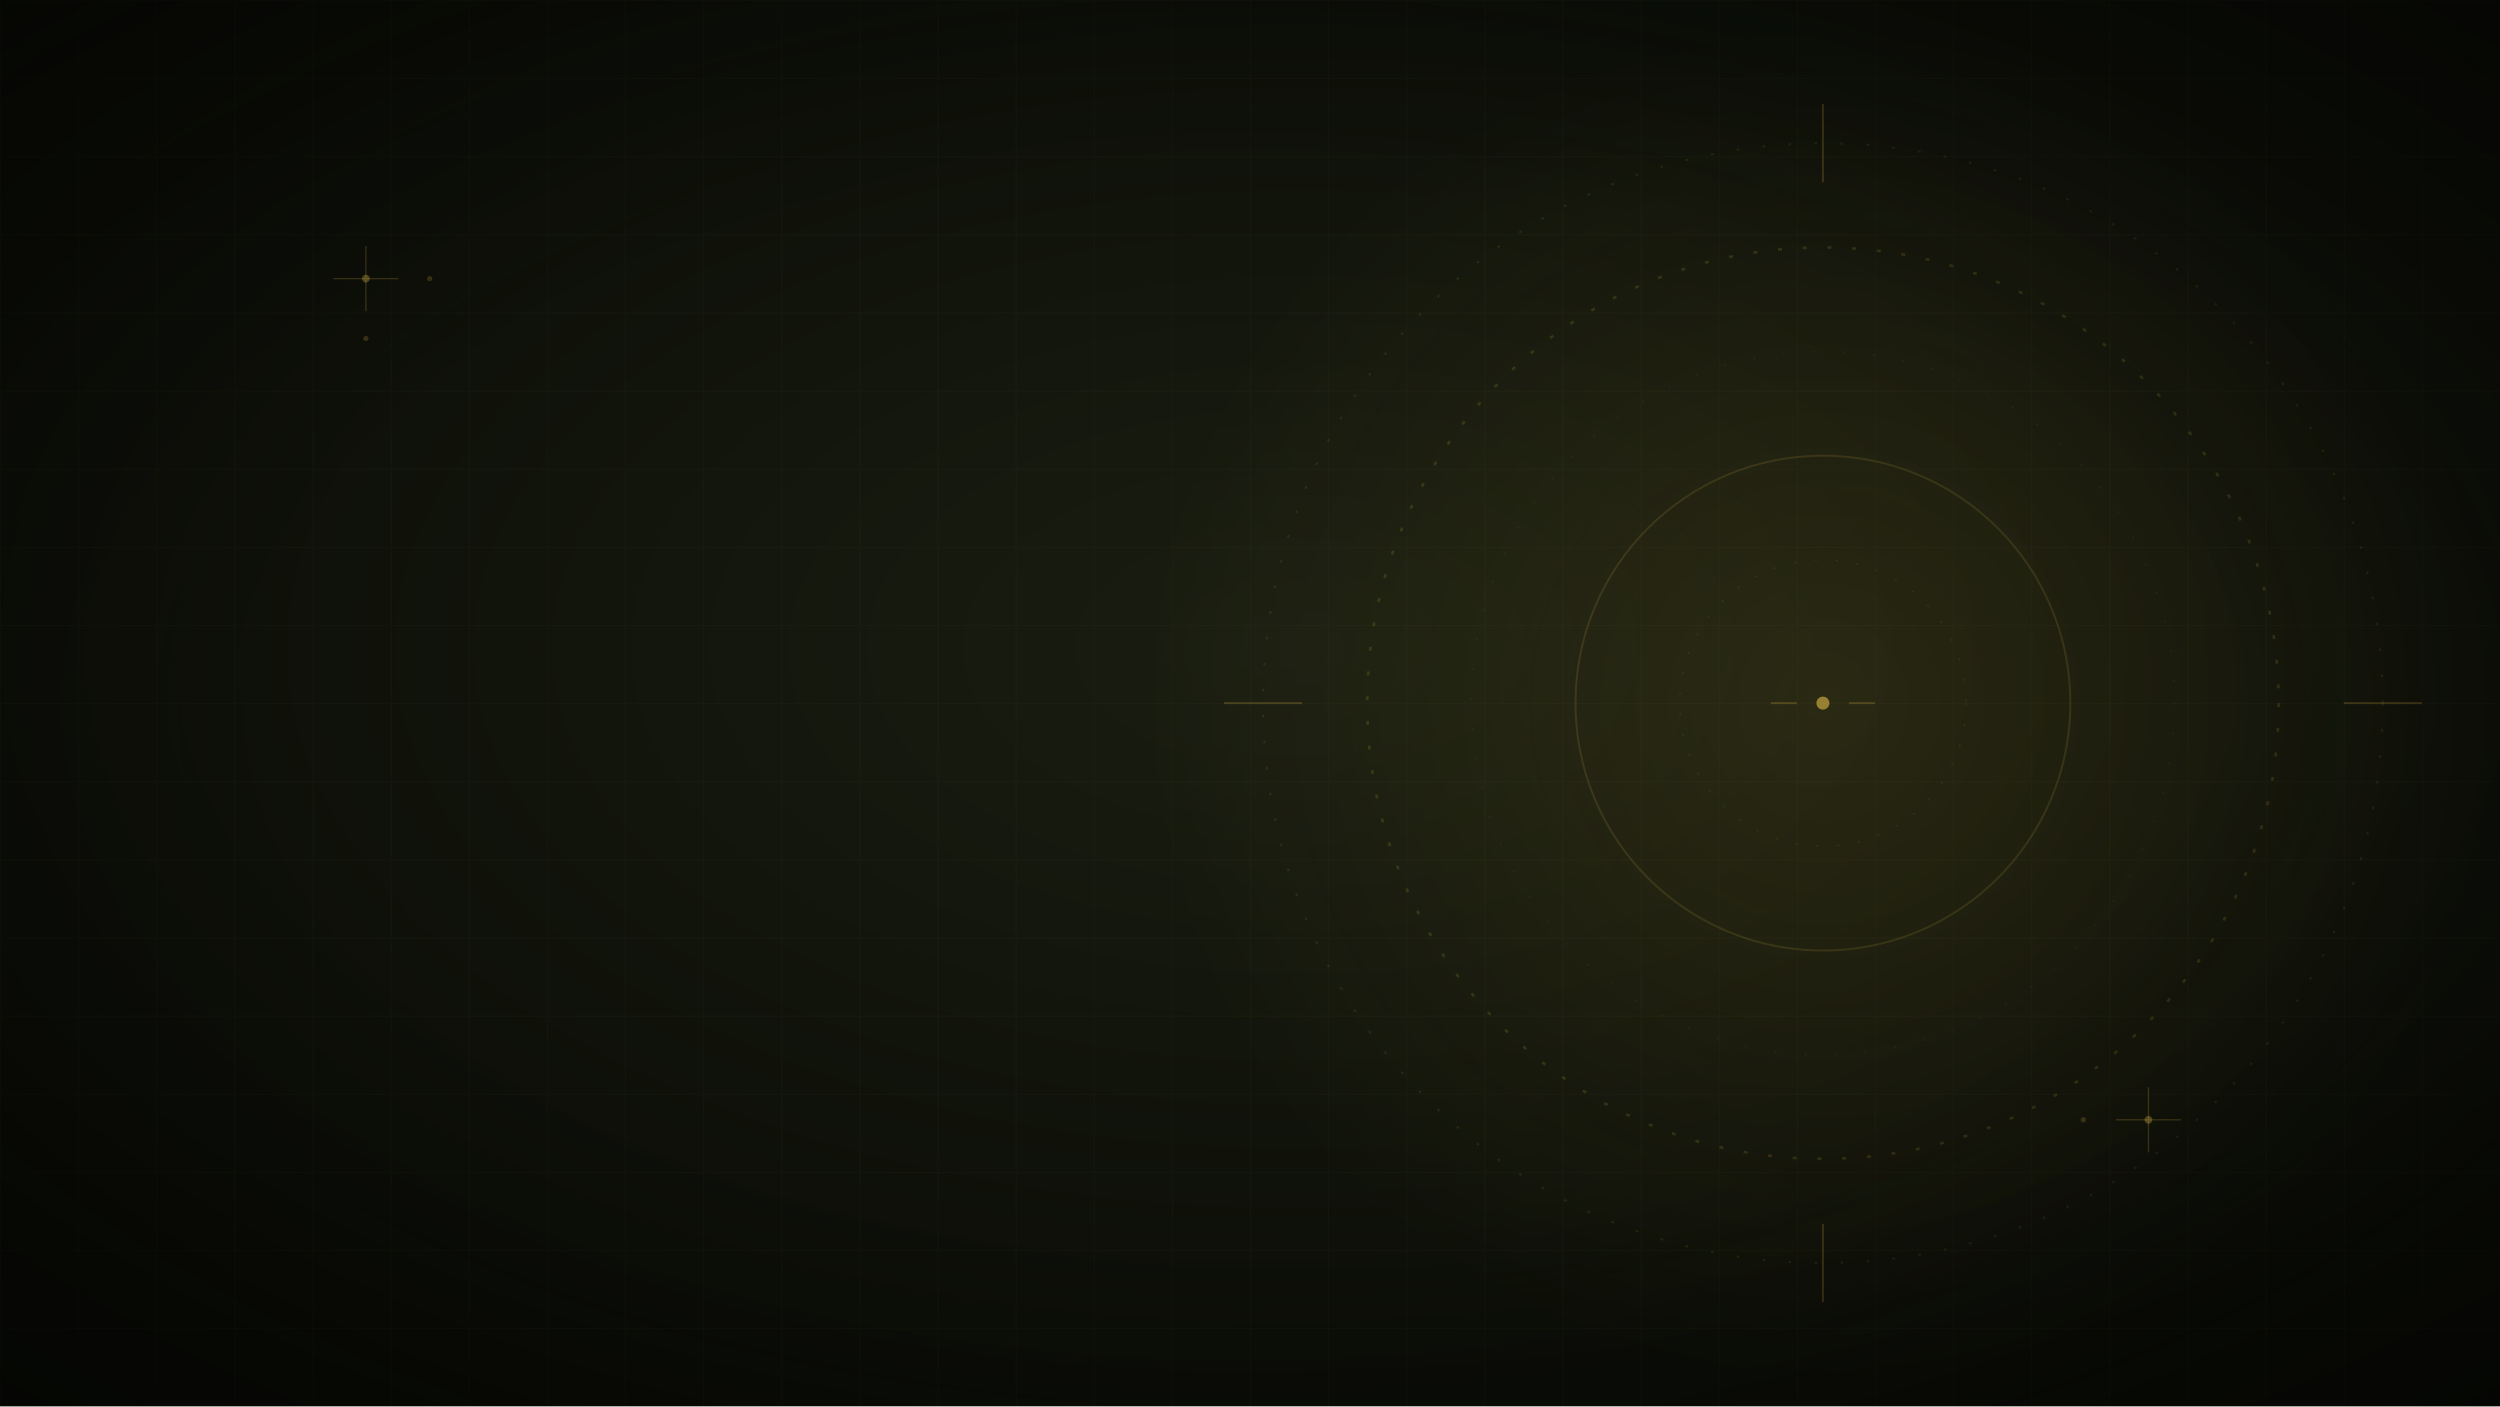
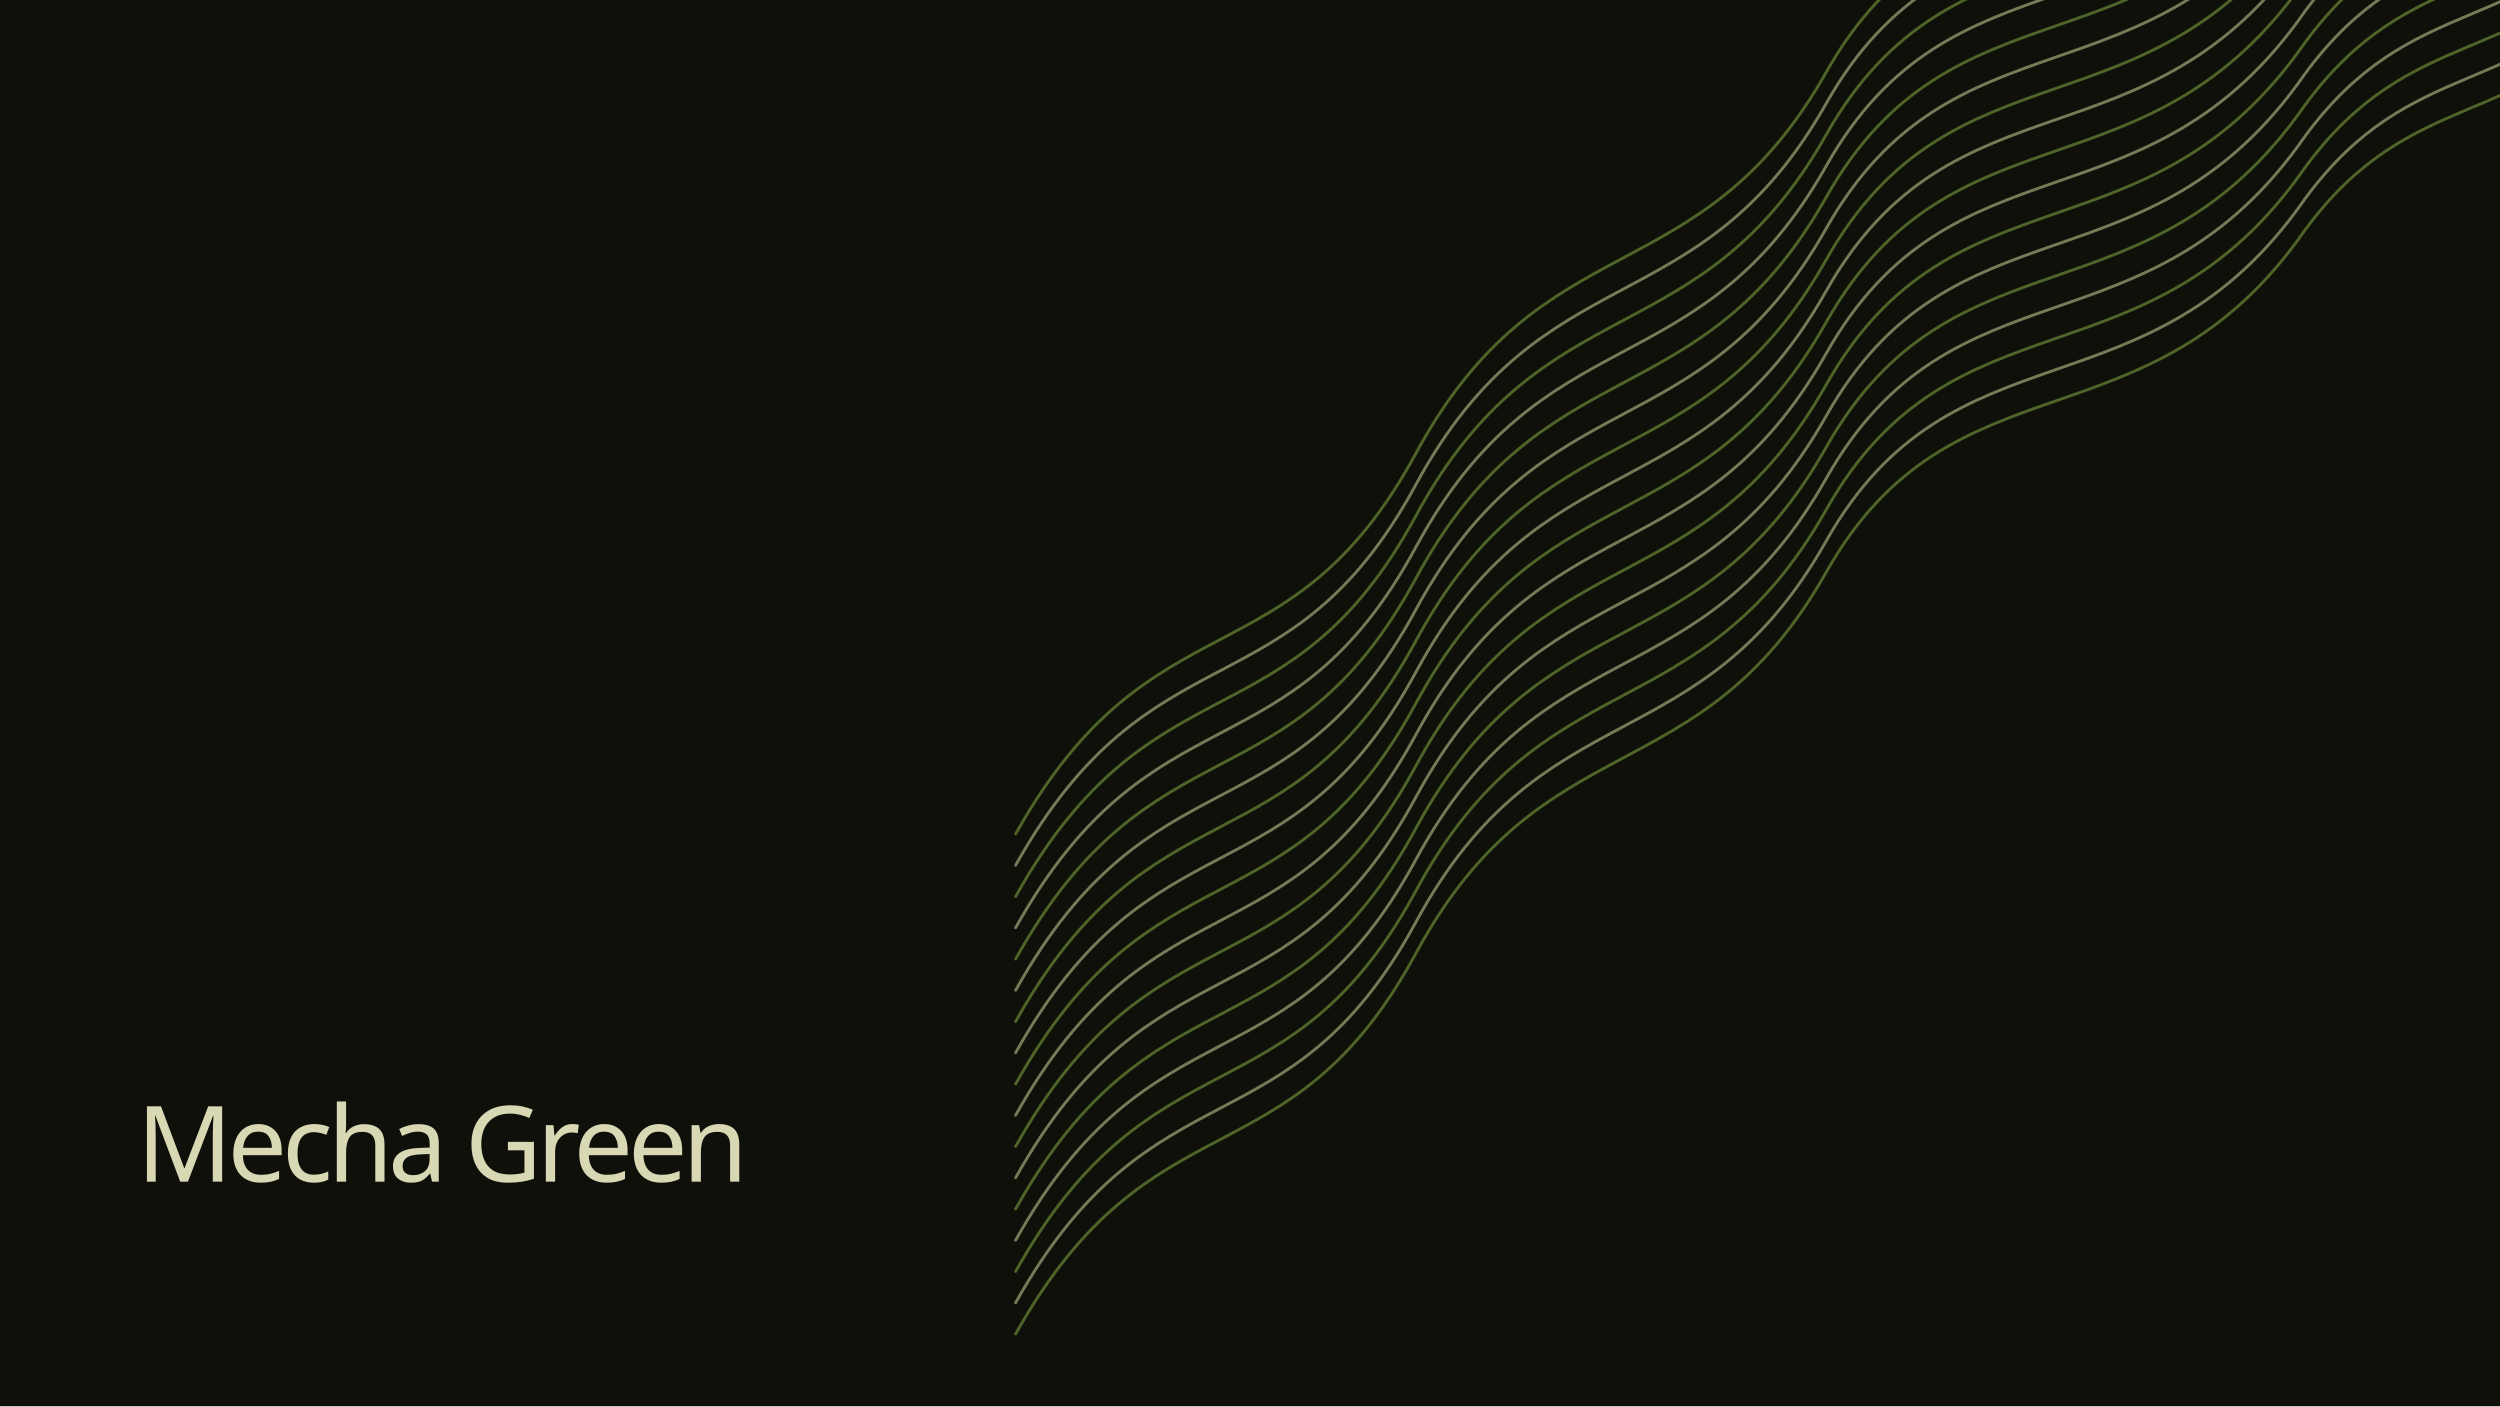
- <svg xmlns="http://www.w3.org/2000/svg" width="1920" height="1080" viewBox="0 0 1920 1080">
+ <svg xmlns="http://www.w3.org/2000/svg" width="2560" height="1440" viewBox="0 0 2560 1440" role="img" aria-labelledby="title desc">
  <defs>
-     <radialGradient id="bg" cx="52%" cy="46%" r="75%">
-       <stop offset="0%" stop-color="#1a1e11" />
-       <stop offset="100%" stop-color="#050603" />
-     </radialGradient>
-     <pattern id="grid" width="60" height="60" patternUnits="userSpaceOnUse">
-       <path d="M 60 0 L 0 0 0 60" fill="none" stroke="#9dae5c" stroke-opacity="0.05" stroke-width="1" />
-     </pattern>
-     <radialGradient id="bloom" cx="50%" cy="50%" r="50%">
-       <stop offset="0%" stop-color="#f2c84b" stop-opacity="0.10" />
-       <stop offset="100%" stop-color="#f2c84b" stop-opacity="0" />
-     </radialGradient>
-     <radialGradient id="vignette" cx="50%" cy="50%" r="70%">
-       <stop offset="55%" stop-color="#050603" stop-opacity="0" />
-       <stop offset="100%" stop-color="#050603" stop-opacity="0.65" />
-     </radialGradient>
+     <path id="wave" d="M1040 1110 C1180 860 1320 960 1450 720 C1580 480 1740 560 1870 330 C2000 100 2200 210 2360 -20 C2470 -170 2580 -120 2700 -260" />
  </defs>
-   <rect width="1920" height="1080" fill="url(#bg)" />
-   <rect width="1920" height="1080" fill="url(#grid)" />
-   <circle cx="1400" cy="540" r="520" fill="url(#bloom)" />
-   <g fill="none" stroke="#f2c84b">
-     <circle cx="1400" cy="540" r="430" stroke-opacity="0.10" stroke-width="1.5" stroke-dasharray="2 18" />
-     <circle cx="1400" cy="540" r="350" stroke-opacity="0.14" stroke-width="2" stroke-dasharray="3 16" />
-     <circle cx="1400" cy="540" r="270" stroke-opacity="0.09" stroke-width="1" stroke-dasharray="1 22" />
-     <circle cx="1400" cy="540" r="190" stroke-opacity="0.12" stroke-width="1.5" />
-     <circle cx="1400" cy="540" r="110" stroke-opacity="0.08" stroke-width="1" stroke-dasharray="2 14" />
+   <rect width="2560" height="1440" fill="#0e1009" />
+   <g fill="none" stroke-width="3" stroke-linecap="round">
+     <use href="#wave" transform="translate(0 -256)" stroke="#4f6428" />
+     <use href="#wave" transform="translate(0 -224)" stroke="#737c58" />
+     <use href="#wave" transform="translate(0 -192)" stroke="#4f6428" />
+     <use href="#wave" transform="translate(0 -160)" stroke="#737c58" />
+     <use href="#wave" transform="translate(0 -128)" stroke="#4f6428" />
+     <use href="#wave" transform="translate(0 -96)" stroke="#737c58" />
+     <use href="#wave" transform="translate(0 -64)" stroke="#4f6428" />
+     <use href="#wave" transform="translate(0 -32)" stroke="#737c58" />
+     <use href="#wave" stroke="#4f6428" />
+     <use href="#wave" transform="translate(0 32)" stroke="#737c58" />
+     <use href="#wave" transform="translate(0 64)" stroke="#4f6428" />
+     <use href="#wave" transform="translate(0 96)" stroke="#737c58" />
+     <use href="#wave" transform="translate(0 128)" stroke="#4f6428" />
+     <use href="#wave" transform="translate(0 160)" stroke="#737c58" />
+     <use href="#wave" transform="translate(0 192)" stroke="#4f6428" />
+     <use href="#wave" transform="translate(0 224)" stroke="#737c58" />
+     <use href="#wave" transform="translate(0 256)" stroke="#4f6428" />
  </g>
-   <g stroke="#f2c84b" stroke-opacity="0.20" stroke-width="1.5" fill="none">
-     <path d="M 1400 80 L 1400 140 M 1400 940 L 1400 1000 M 940 540 L 1000 540 M 1800 540 L 1860 540" />
-     <path d="M 1360 540 L 1380 540 M 1420 540 L 1440 540" />
-   </g>
-   <g fill="#f2c84b">
-     <circle cx="1400" cy="540" r="5" opacity="0.55" />
-     <circle cx="281" cy="214" r="3" opacity="0.35" />
-     <circle cx="330" cy="214" r="2" opacity="0.20" />
-     <circle cx="281" cy="260" r="2" opacity="0.20" />
-     <circle cx="1650" cy="860" r="3" opacity="0.35" />
-     <circle cx="1600" cy="860" r="2" opacity="0.20" />
-   </g>
-   <g fill="none" stroke="#f2c84b" stroke-opacity="0.22" stroke-width="1">
-     <path d="M 256 214 L 306 214 M 281 189 L 281 239" />
-     <path d="M 1625 860 L 1675 860 M 1650 835 L 1650 885" />
-   </g>
-   <rect width="1920" height="1080" fill="url(#vignette)" />
+   <text x="140" y="1210" font-family="Geist, sans-serif" font-size="108" font-weight="500" letter-spacing="-5" fill="#d8d9b4">Mecha Green</text>
</svg>
